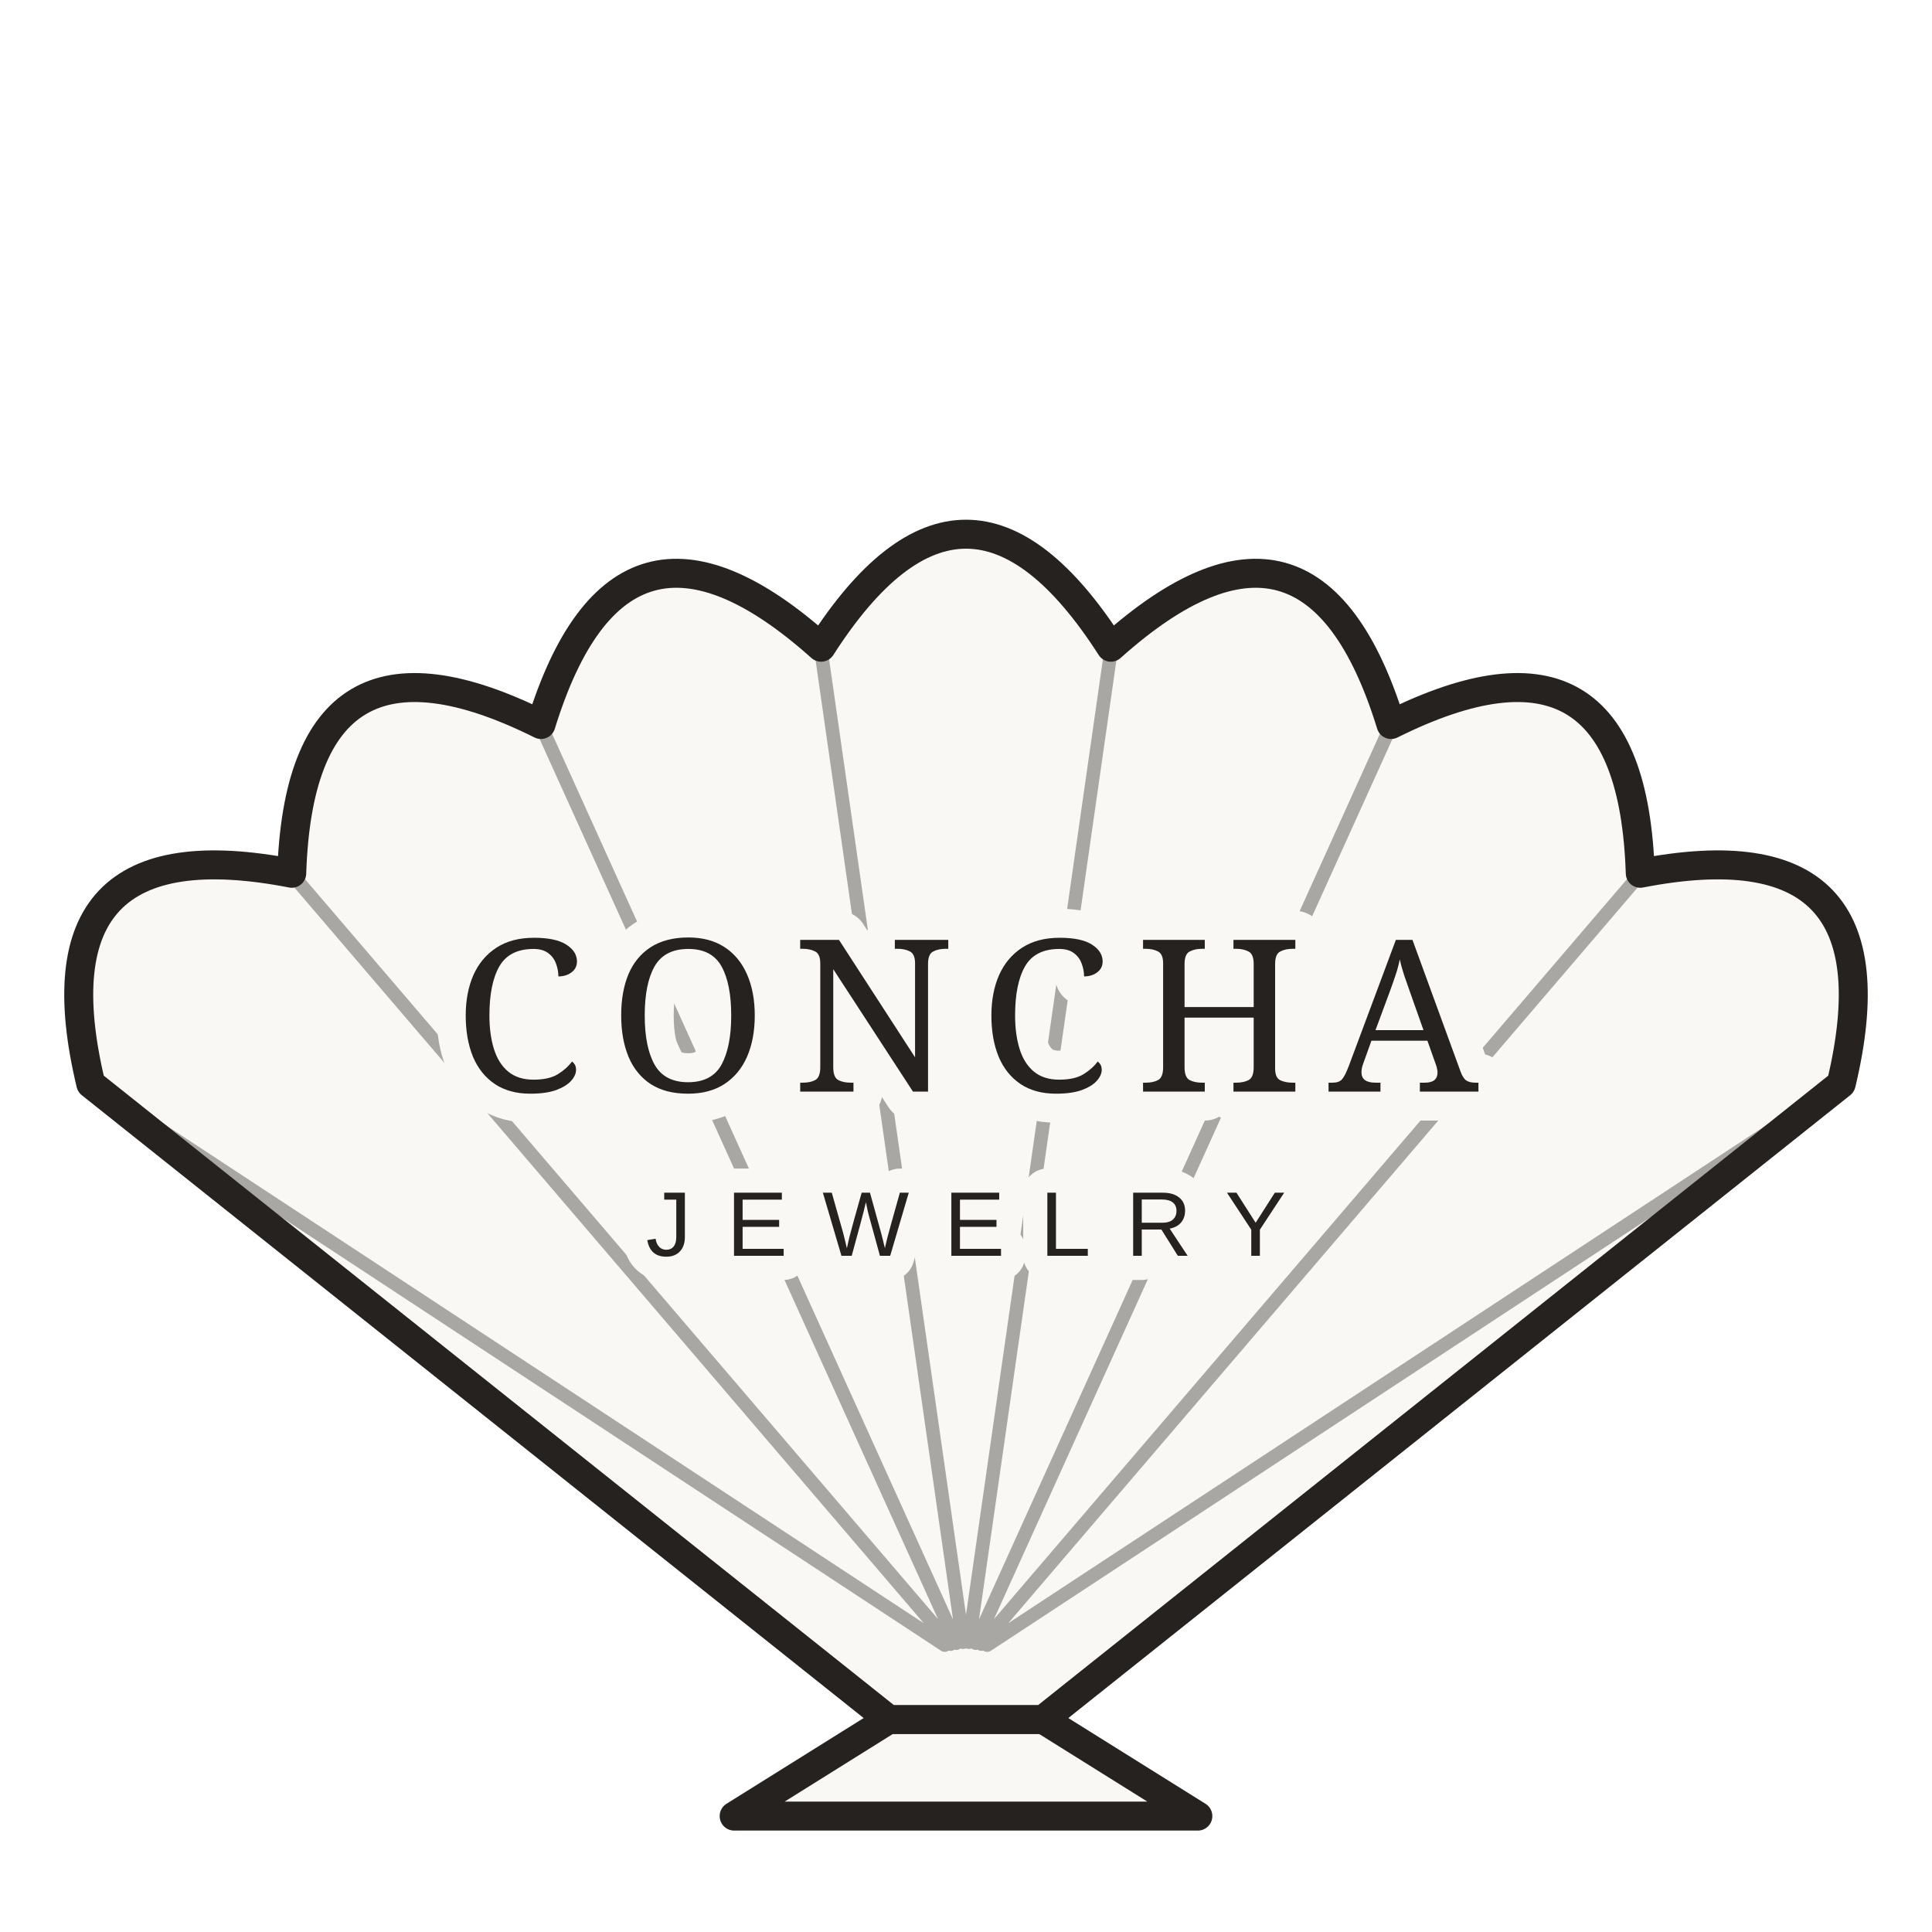
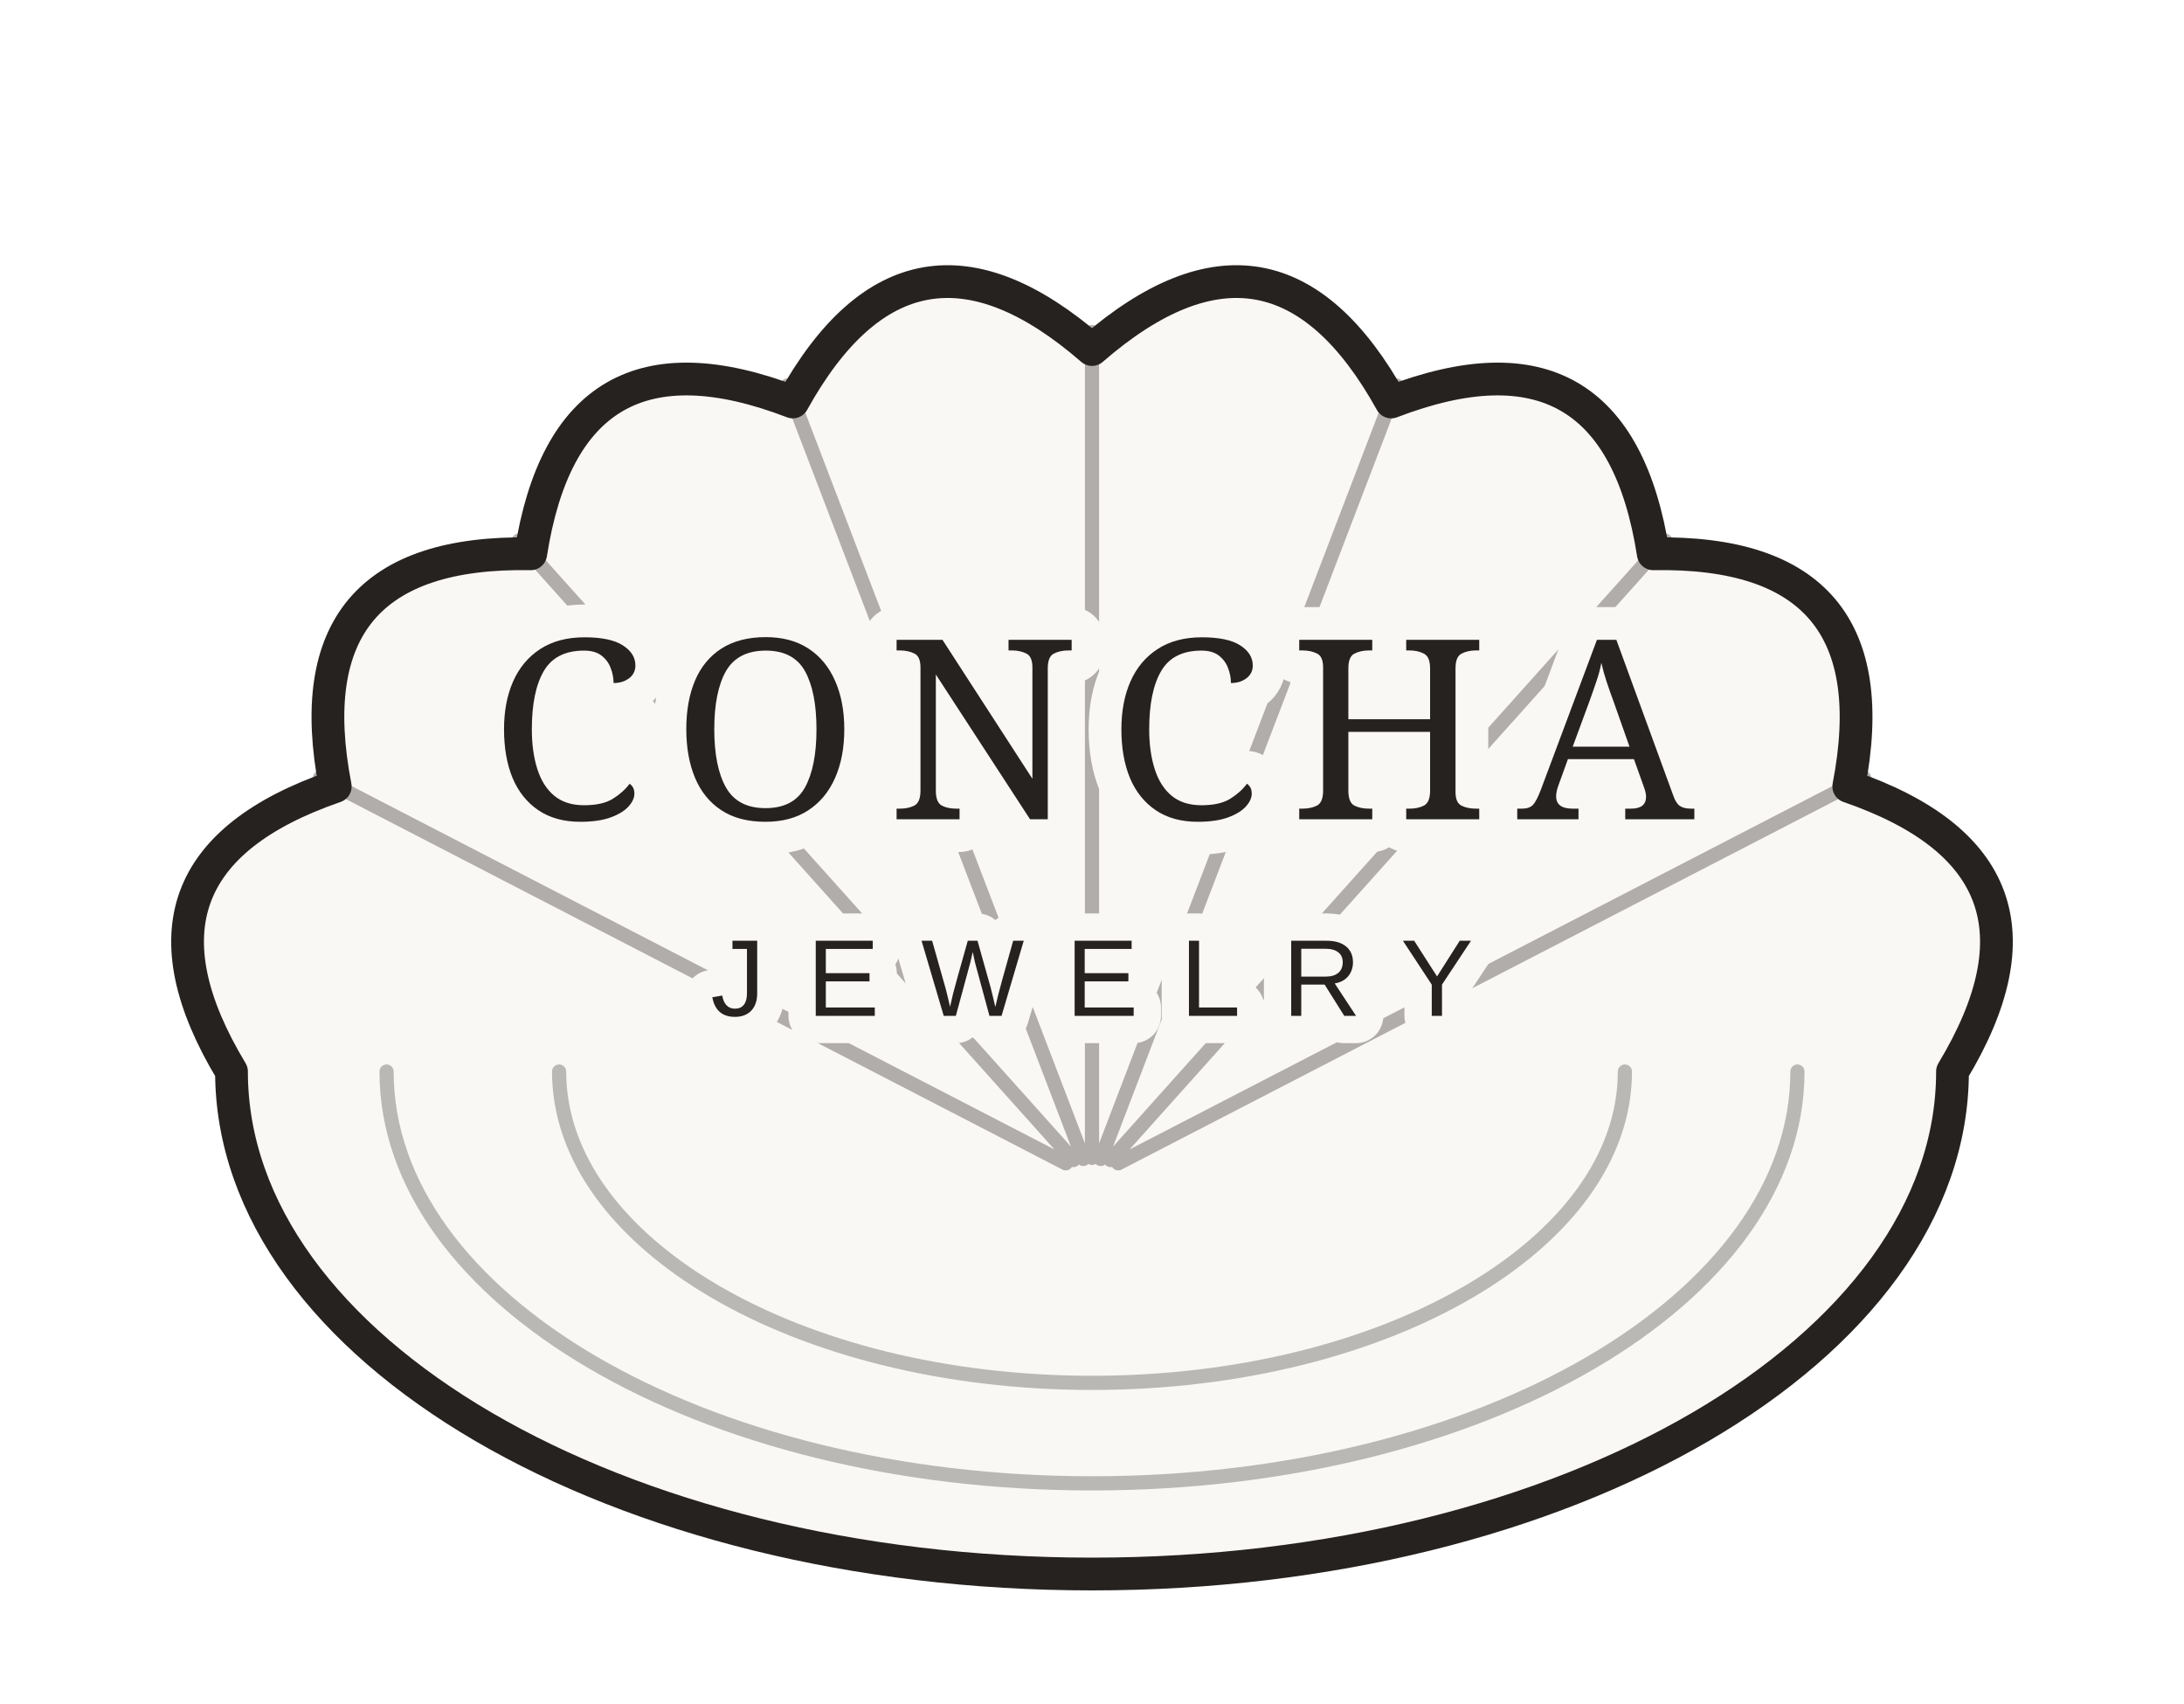
- <svg xmlns="http://www.w3.org/2000/svg" viewBox="0 0 200 200" color="#26221f">
-   <path d="M92.0 178.0L76.0 188.0L124.0 188.0L108.0 178.0Z" fill="#faf8f5" stroke="currentColor" stroke-width="3" stroke-linejoin="round" />
-   <path d="M92.0 178.0 L9.4 112.2 Q2.9 85.1 30.2 90.4 Q31.1 62.6 56.0 75.0 Q64.2 48.4 85.0 67.0 Q100.0 43.6 115.0 67.0 Q135.8 48.4 144.0 75.0 Q168.9 62.6 169.8 90.4 Q197.1 85.1 190.6 112.2 L108.0 178.0 Z" fill="#faf8f5" stroke="currentColor" stroke-width="3" stroke-linejoin="round" />
-   <path d="M97.8 170.3L10.3 112.8M98.4 170.2L30.9 91.3M99.0 170.1L56.4 76.0M99.7 170.0L85.1 68.1M100.3 170.0L114.9 68.1M101.0 170.1L143.6 76.0M101.6 170.2L169.1 91.3M102.2 170.3L189.7 112.8" fill="none" stroke="currentColor" stroke-width="1.4" opacity=".38" stroke-linecap="round" />
+ <svg xmlns="http://www.w3.org/2000/svg" viewBox="0 38 200 156" color="#26221f">
+   <path d="M21.2 136.1 Q9.8 117.2 30.7 110.0 Q26.5 88.3 48.6 88.7 Q52.0 66.9 72.6 74.8 Q83.3 55.5 100.0 70.0 Q116.7 55.5 127.4 74.8 Q148.0 66.9 151.4 88.7 Q173.5 88.3 169.3 110.0 Q190.2 117.2 178.8 136.1 A78.8 46 0 0 1 21.2 136.1 Z" fill="#faf8f5" stroke="currentColor" stroke-width="3" stroke-linejoin="round" />
+   <path d="M97.6 144.5L29.3 109.2M98.3 144.2L47.5 87.5M99.2 144.1L72.1 73.3M100.0 144.0L100.0 68.4M100.8 144.1L127.9 73.3M101.7 144.2L152.5 87.5M102.4 144.5L170.7 109.2" fill="none" stroke="currentColor" stroke-width="1.3" opacity=".35" stroke-linecap="round" />
+   <path d="M148.8 136.1A48.8 28.5 0 0 1 51.2 136.1M164.6 136.1A64.6 37.7 0 0 1 35.4 136.1" fill="none" stroke="currentColor" stroke-width="1.3" opacity=".3" stroke-linecap="round" />
  <g text-anchor="middle" fill="currentColor" paint-order="stroke" stroke="#faf8f5" stroke-linejoin="round">
-     <text x="100" y="113" font-family="'Georgia',Georgia,serif" font-size="22" font-weight="500" letter-spacing="2.6" stroke-width="6">CONCHA</text>
-     <text x="100" y="130" font-family="'Arial',Arial,sans-serif" font-size="9.5" font-weight="500" letter-spacing="3.6" stroke-width="5">JEWELRY</text>
+     <text x="100" y="113" font-family="'Georgia',Georgia,serif" font-size="23" font-weight="500" letter-spacing="2.6" stroke-width="6">CONCHA</text>
+     <text x="100" y="131" font-family="'Arial',Arial,sans-serif" font-size="10" font-weight="500" letter-spacing="3.8" stroke-width="5">JEWELRY</text>
  </g>
</svg>
